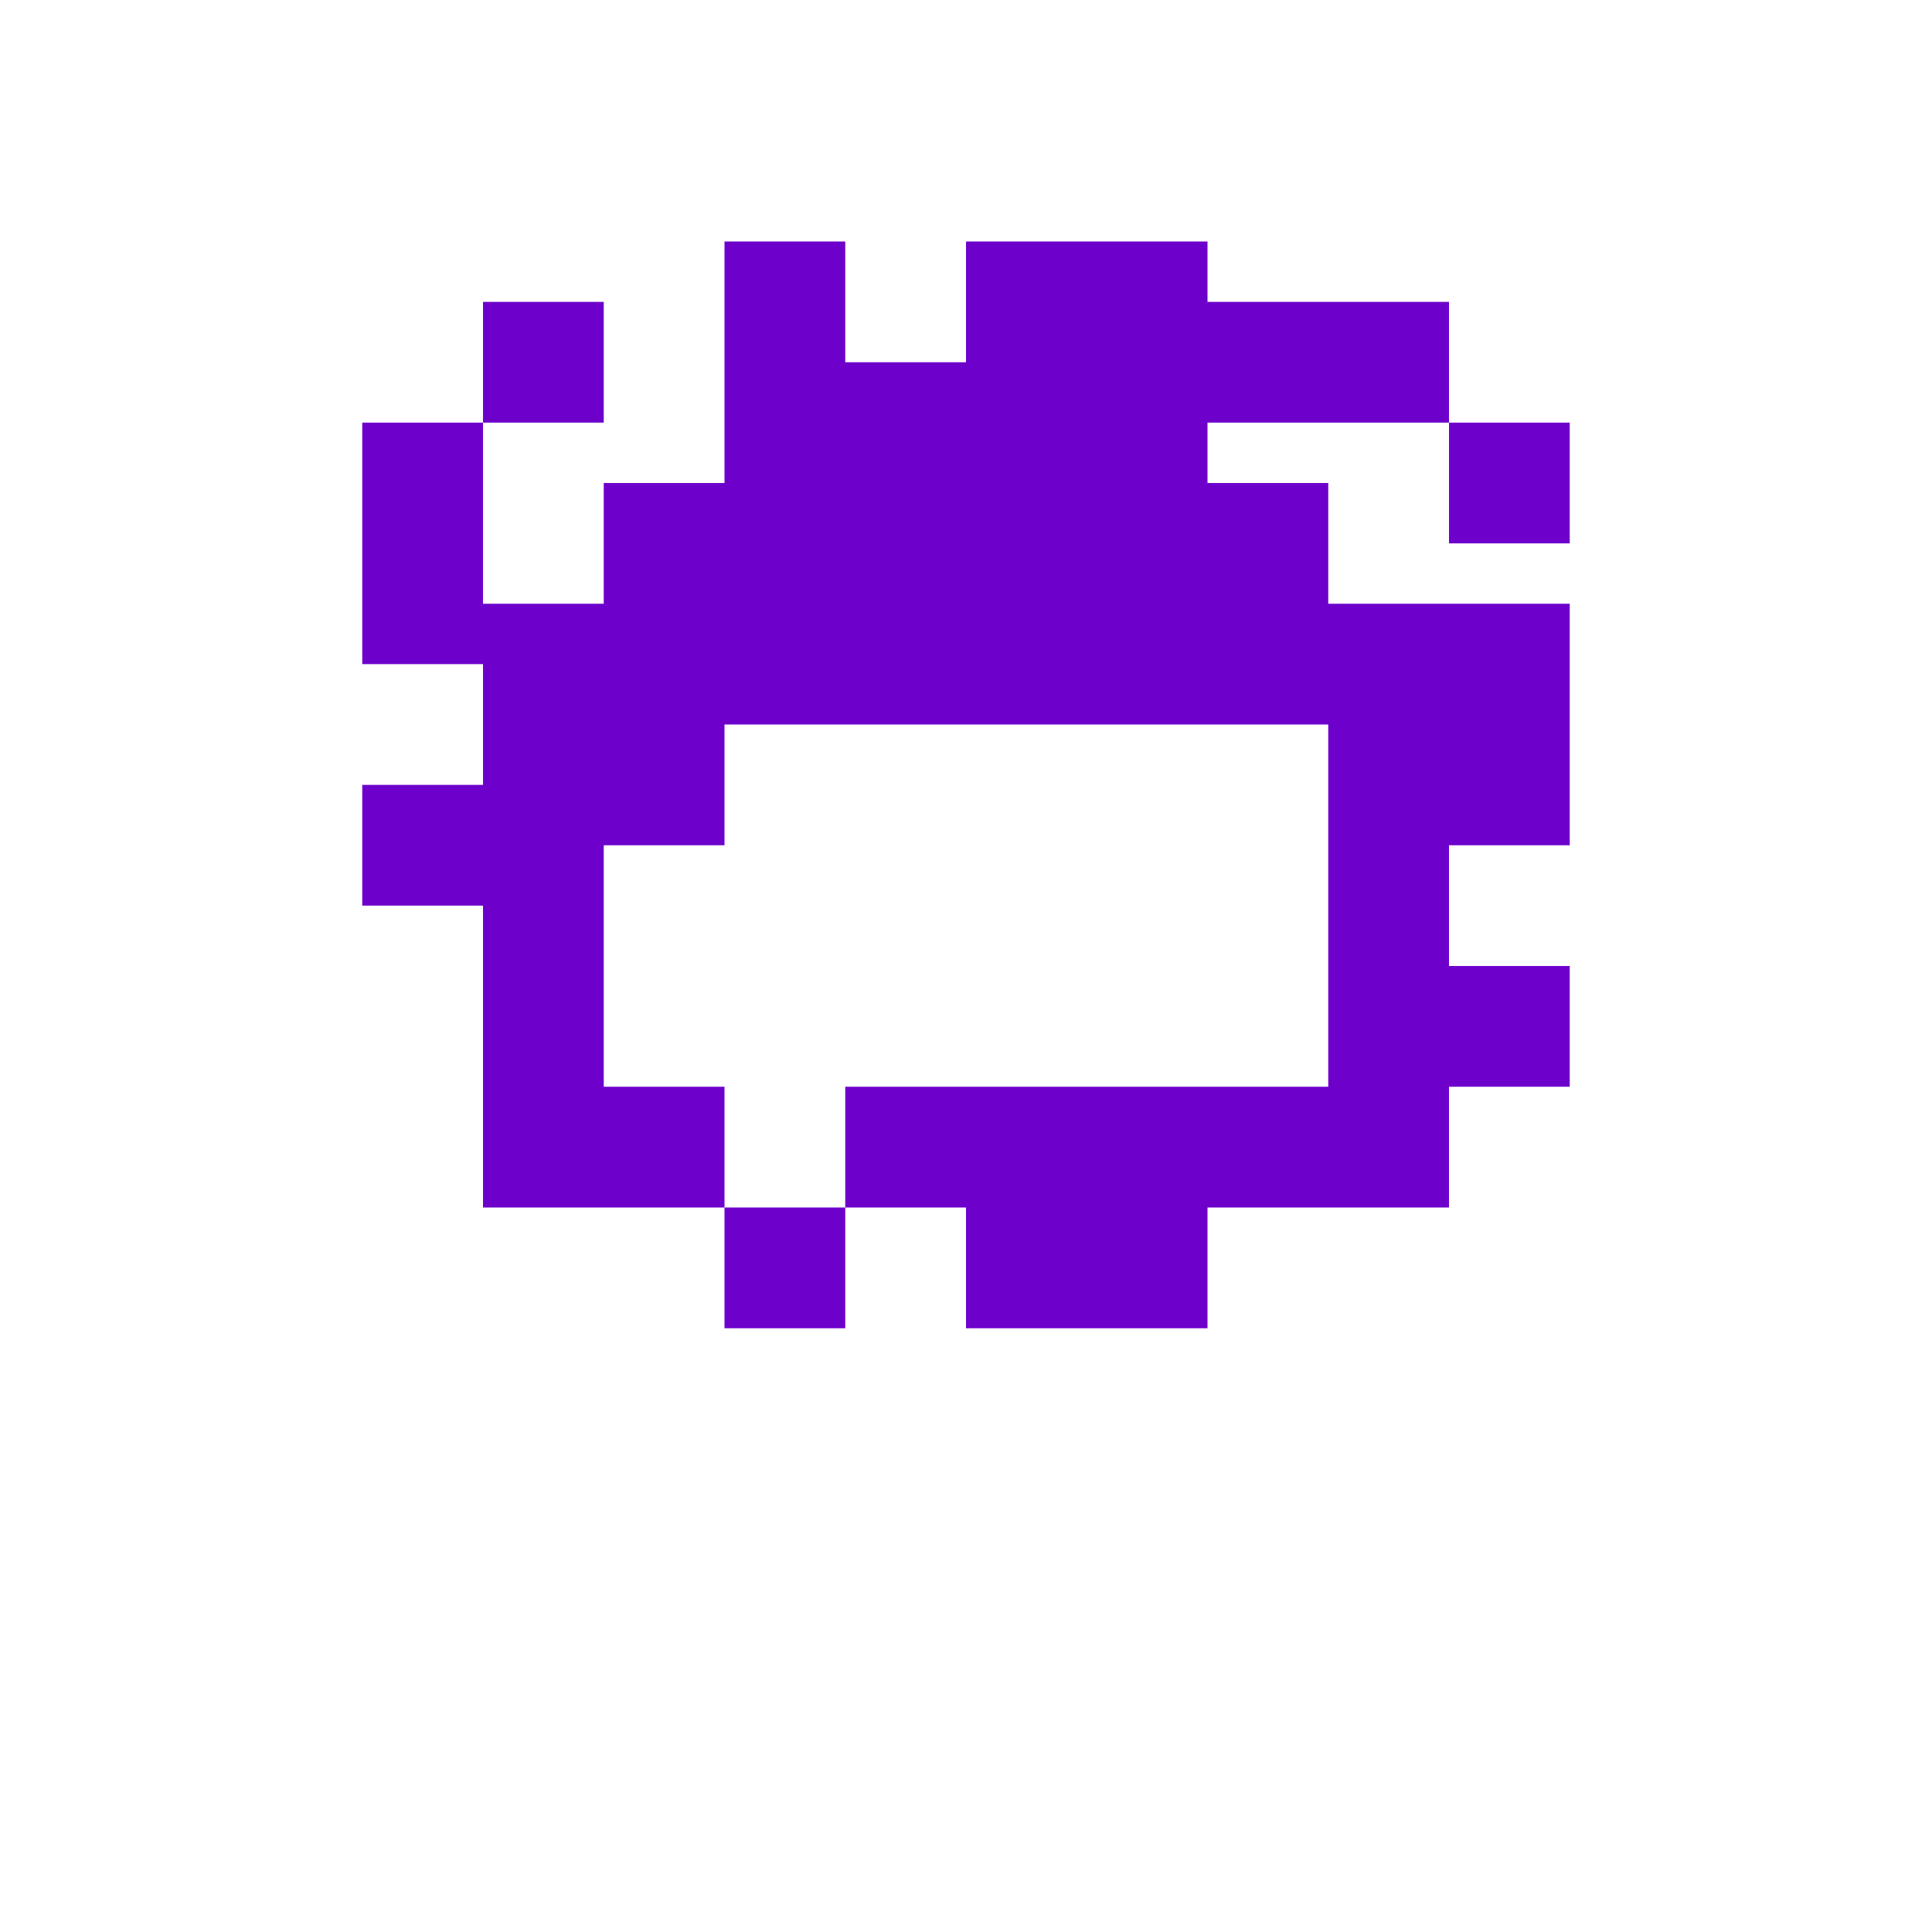
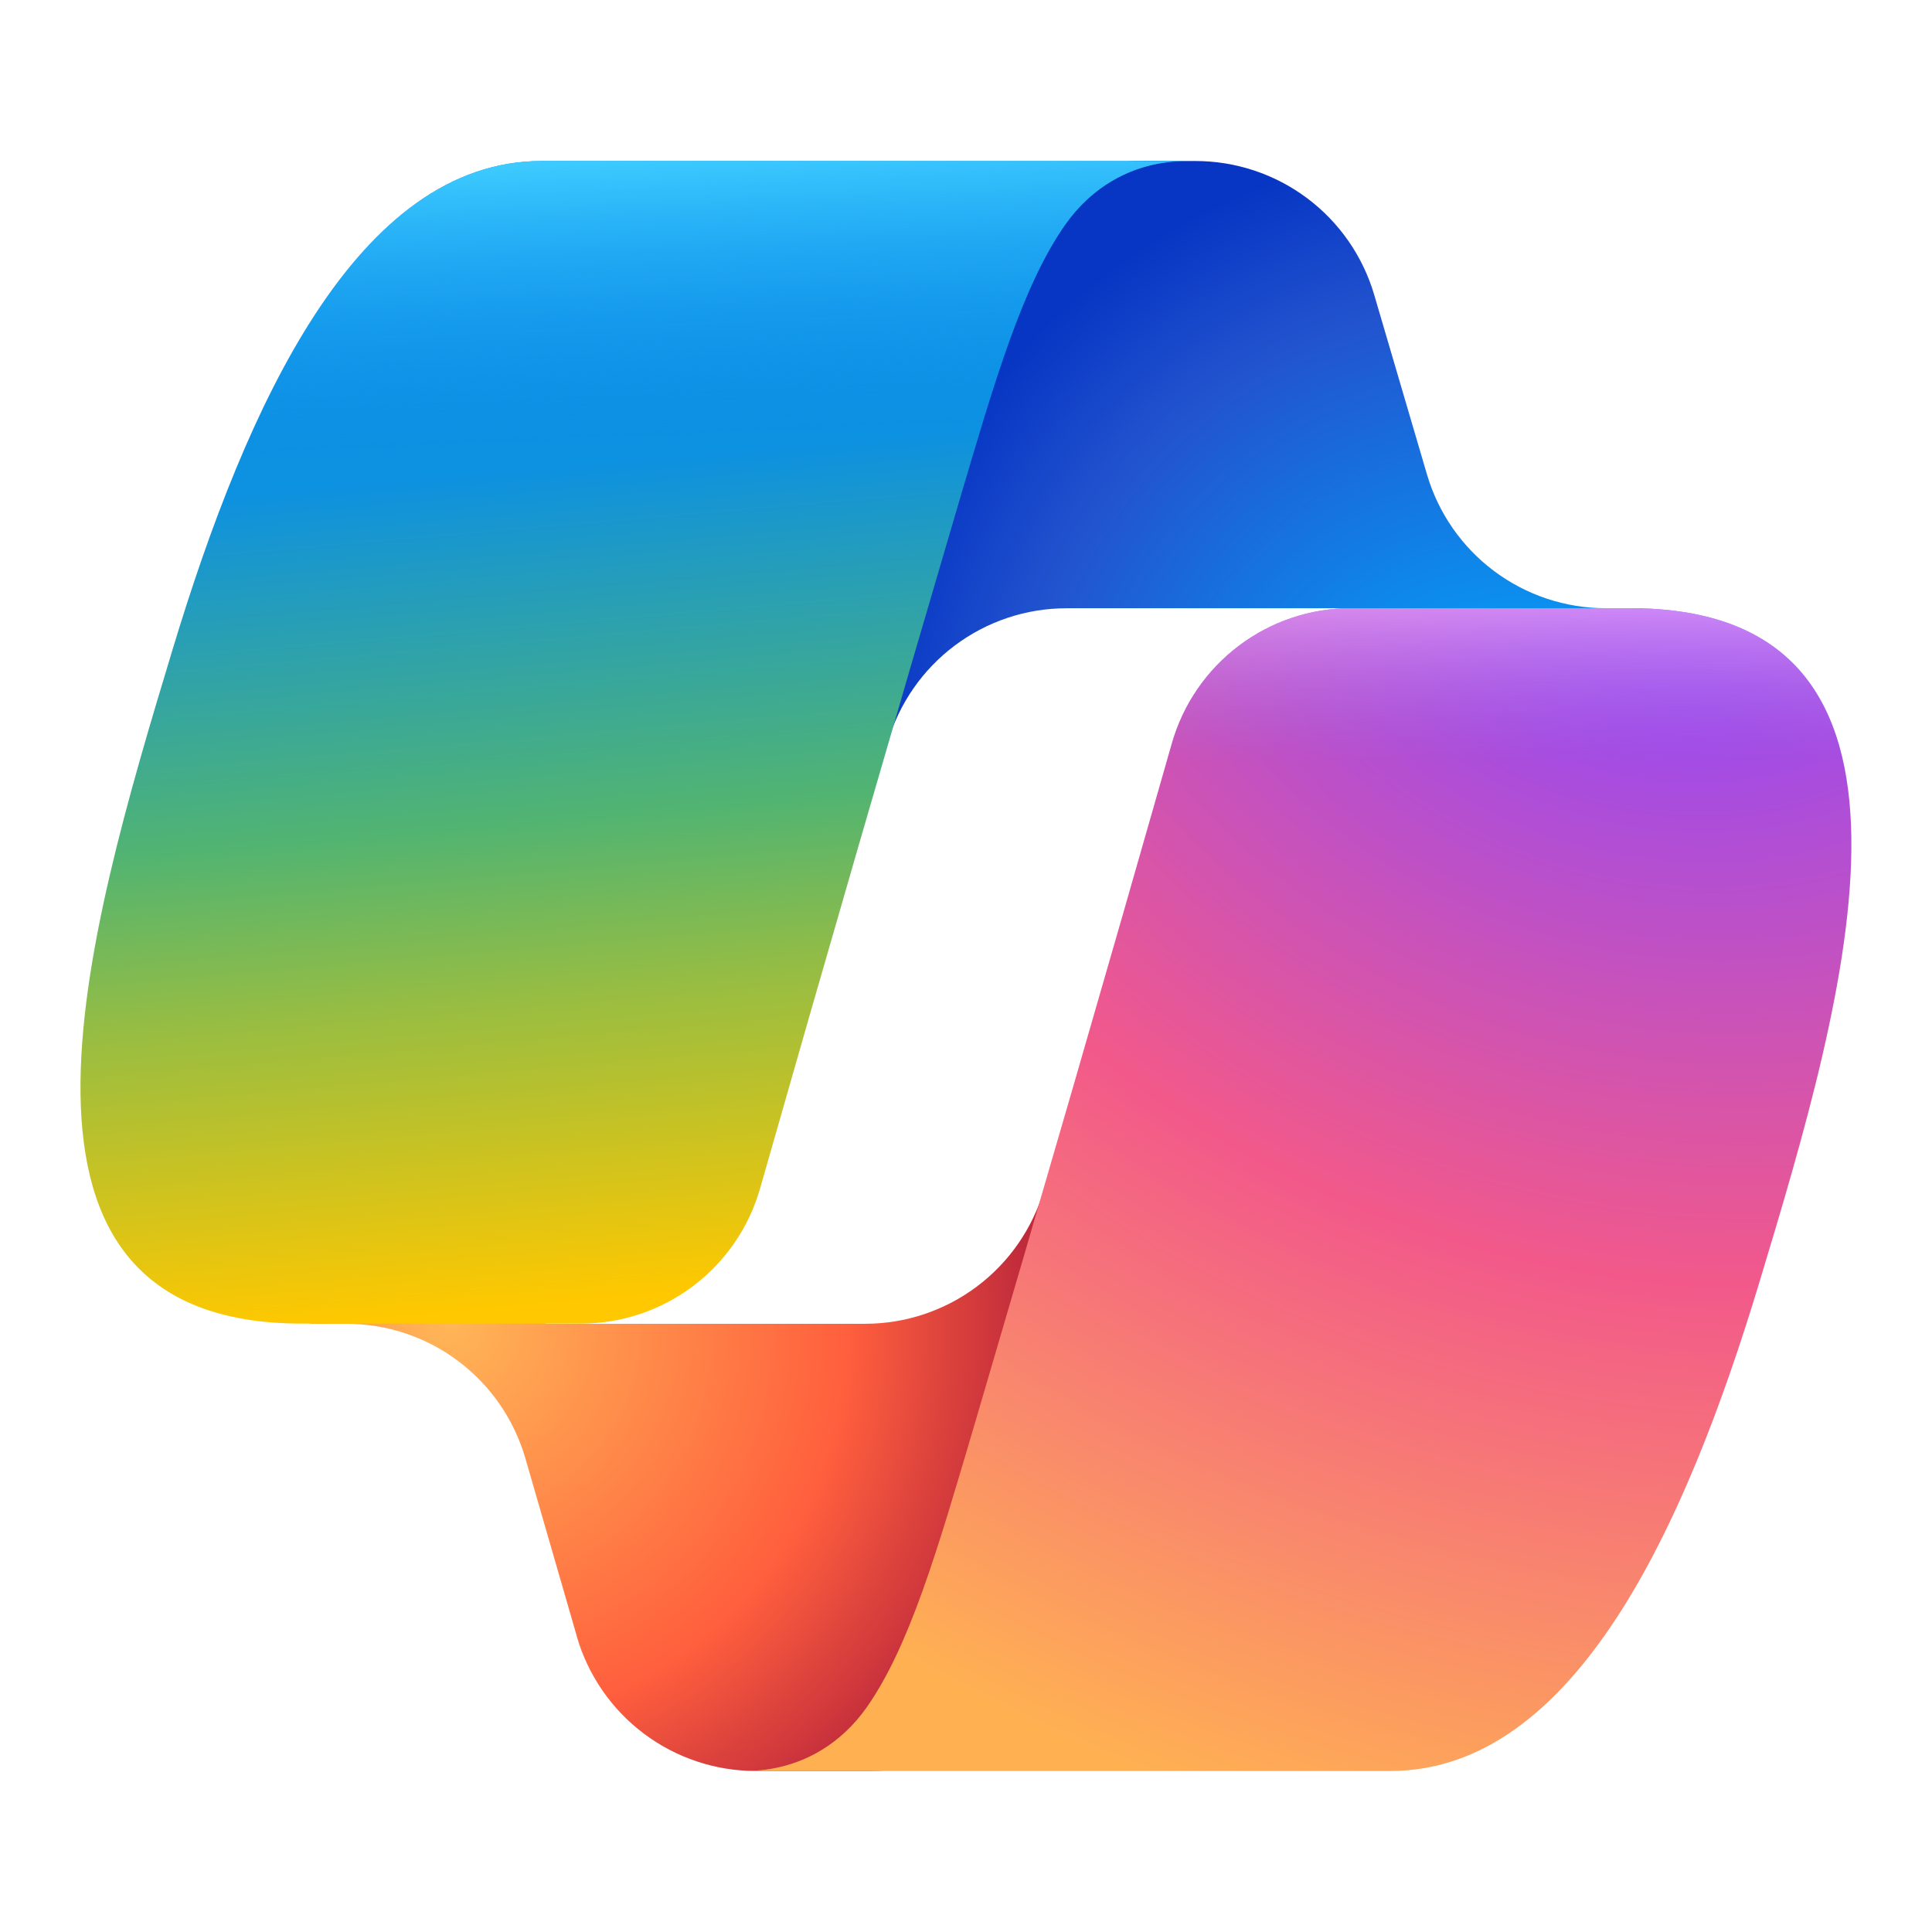
<svg xmlns="http://www.w3.org/2000/svg" width="128" height="128" viewBox="0 0 128 128" fill="none">
-   <path d="M56 88H48V80H56V88Z" fill="#6E00CC" />
-   <path d="M96 28V20H80V16H64V24H56V16H48V32H40V40H32V28H40V20H32V28H24V44H32V52H24V60H32V80H48V72H40V56H48V48H88V72H56V80H64V88H80V80H96V72H104V64H96V56H104V40H88V32H80V28H96Z" fill="#6E00CC" />
-   <path d="M96 28V36H104V28H96Z" fill="#6E00CC" />
+   <path d="M91.045 19.533C90.293 16.974 88.733 14.727 86.598 13.129C84.463 11.531 81.867 10.667 79.2 10.667H75.6C72.712 10.667 69.916 11.679 67.697 13.527C65.478 15.376 63.977 17.944 63.456 20.784L57.28 54.419L58.813 49.179C59.563 46.616 61.123 44.366 63.26 42.765C65.396 41.164 67.994 40.298 70.664 40.299H91.605L100.389 43.717L108.856 40.296H106.387C103.719 40.296 101.123 39.433 98.987 37.834C96.851 36.236 95.291 33.989 94.539 31.429L91.045 19.533Z" fill="url(#paint0_radial_2002_780)" />
+   <path d="M38.213 108.416C38.957 110.988 40.516 113.248 42.656 114.856C44.796 116.465 47.4 117.334 50.077 117.333H57.731C60.95 117.334 64.042 116.077 66.348 113.83C68.654 111.583 69.991 108.525 70.075 105.307L70.907 72.872L69.163 78.827C68.413 81.388 66.853 83.638 64.717 85.238C62.581 86.839 59.984 87.704 57.315 87.704H36.197L28.669 83.619L20.517 87.704H22.949C25.625 87.704 28.229 88.574 30.368 90.183C32.506 91.791 34.065 94.051 34.808 96.621L38.219 108.416H38.213Z" fill="url(#paint1_radial_2002_780)" />
+   <path d="M78.667 10.667H35.893C23.672 10.667 16.341 26.819 11.453 42.968C5.661 62.107 -1.92 87.693 20.008 87.693H38.475C41.16 87.696 43.772 86.823 45.916 85.207C48.061 83.591 49.62 81.32 50.357 78.739C54.711 63.47 59.129 48.22 63.613 32.989C65.861 25.408 67.731 18.899 70.603 14.843C72.213 12.571 74.896 10.667 78.667 10.667Z" fill="url(#paint2_linear_2002_780)" />
+   <path d="M78.667 10.667H35.893C23.672 10.667 16.341 26.819 11.453 42.968C5.661 62.107 -1.92 87.693 20.008 87.693H38.475C41.16 87.696 43.772 86.823 45.916 85.207C48.061 83.591 49.62 81.32 50.357 78.739C54.711 63.47 59.129 48.22 63.613 32.989C65.861 25.408 67.731 18.899 70.603 14.843C72.213 12.571 74.896 10.667 78.667 10.667Z" fill="url(#paint3_linear_2002_780)" />
+   <path d="M49.328 117.333H92.101C104.32 117.333 111.653 101.179 116.541 85.027C122.331 65.888 129.909 40.293 107.987 40.293H89.517C86.833 40.291 84.221 41.165 82.077 42.781C79.933 44.396 78.375 46.667 77.637 49.248C73.283 64.52 68.864 79.774 64.379 95.008C62.133 102.589 60.261 109.101 57.392 113.157C55.781 115.429 53.099 117.333 49.328 117.333Z" fill="url(#paint4_radial_2002_780)" />
+   <path d="M49.328 117.333H92.101C104.32 117.333 111.653 101.179 116.541 85.027C122.331 65.888 129.909 40.293 107.987 40.293H89.517C86.833 40.291 84.221 41.165 82.077 42.781C79.933 44.396 78.375 46.667 77.637 49.248C73.283 64.52 68.864 79.774 64.379 95.008C62.133 102.589 60.261 109.101 57.392 113.157C55.781 115.429 53.099 117.333 49.328 117.333Z" fill="url(#paint5_linear_2002_780)" />
+   <defs>
+     <radialGradient id="paint0_radial_2002_780" cx="0" cy="0" r="1" gradientUnits="userSpaceOnUse" gradientTransform="translate(101.347 54.704) rotate(-129.304) scale(46.1421 43.3883)">
+       <stop offset="0.096" stop-color="#00AEFF" />
+       <stop offset="0.773" stop-color="#2253CE" />
+       <stop offset="1" stop-color="#0736C4" />
+     </radialGradient>
+     <radialGradient id="paint1_radial_2002_780" cx="0" cy="0" r="1" gradientUnits="userSpaceOnUse" gradientTransform="translate(29.657 87.5113) rotate(51.84) scale(42.6432 41.3651)">
+       <stop stop-color="#FFB657" />
+       <stop offset="0.634" stop-color="#FF5F3D" />
+       <stop offset="0.923" stop-color="#C02B3C" />
+     </radialGradient>
+     <linearGradient id="paint2_linear_2002_780" x1="33.333" y1="20" x2="39.435" y2="90.6" gradientUnits="userSpaceOnUse">
+       <stop offset="0.156" stop-color="#0D91E1" />
+       <stop offset="0.487" stop-color="#52B471" />
+       <stop offset="0.652" stop-color="#98BD42" />
+       <stop offset="0.937" stop-color="#FFC800" />
+     </linearGradient>
+     <linearGradient id="paint3_linear_2002_780" x1="38.667" y1="10.667" x2="42" y2="87.693" gradientUnits="userSpaceOnUse">
+       <stop stop-color="#3DCBFF" />
+       <stop offset="0.247" stop-color="#0588F7" stop-opacity="0" />
+     </linearGradient>
+     <radialGradient id="paint4_radial_2002_780" cx="0" cy="0" r="1" gradientUnits="userSpaceOnUse" gradientTransform="translate(110.181 32.7496) rotate(109.274) scale(102.366 122.631)">
+       <stop offset="0.066" stop-color="#8C48FF" />
+       <stop offset="0.5" stop-color="#F2598A" />
+       <stop offset="0.896" stop-color="#FFB152" />
+     </radialGradient>
+     <linearGradient id="paint5_linear_2002_780" x1="113.563" y1="35.589" x2="113.517" y2="56.573" gradientUnits="userSpaceOnUse">
+       <stop offset="0.058" stop-color="#F8ADFA" />
+       <stop offset="0.708" stop-color="#A86EDD" stop-opacity="0" />
+     </linearGradient>
+   </defs>
</svg>
